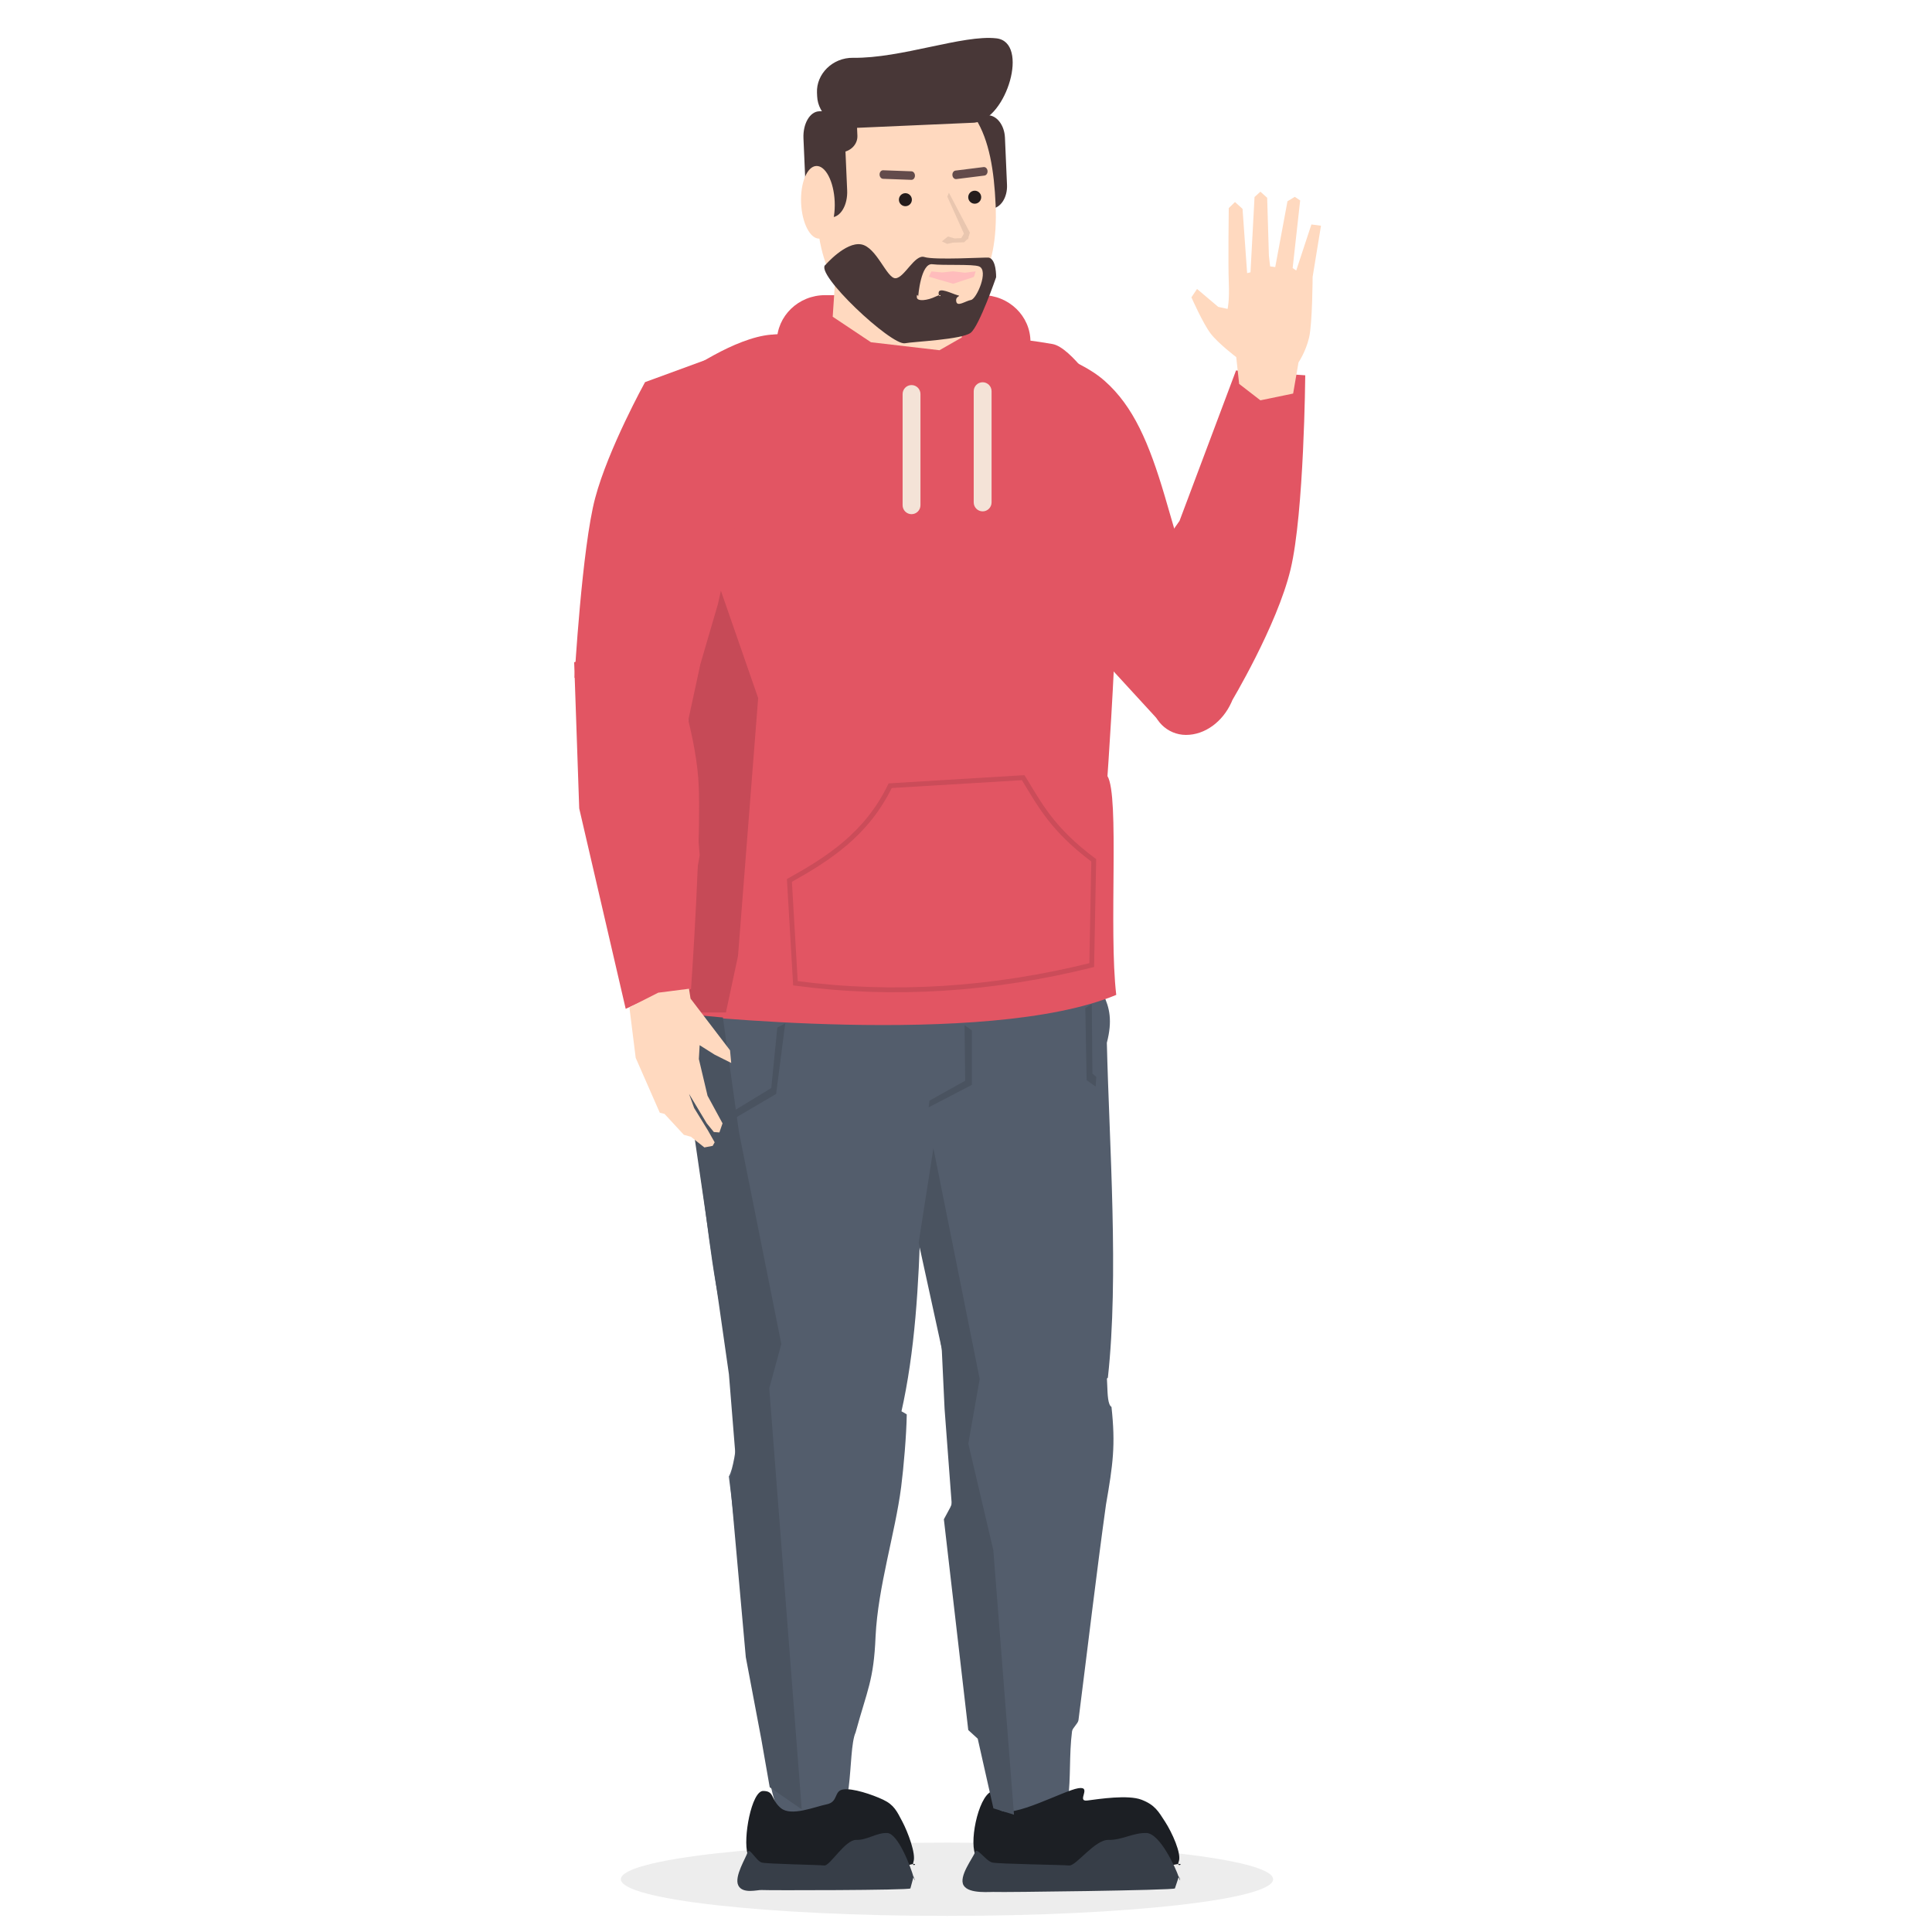
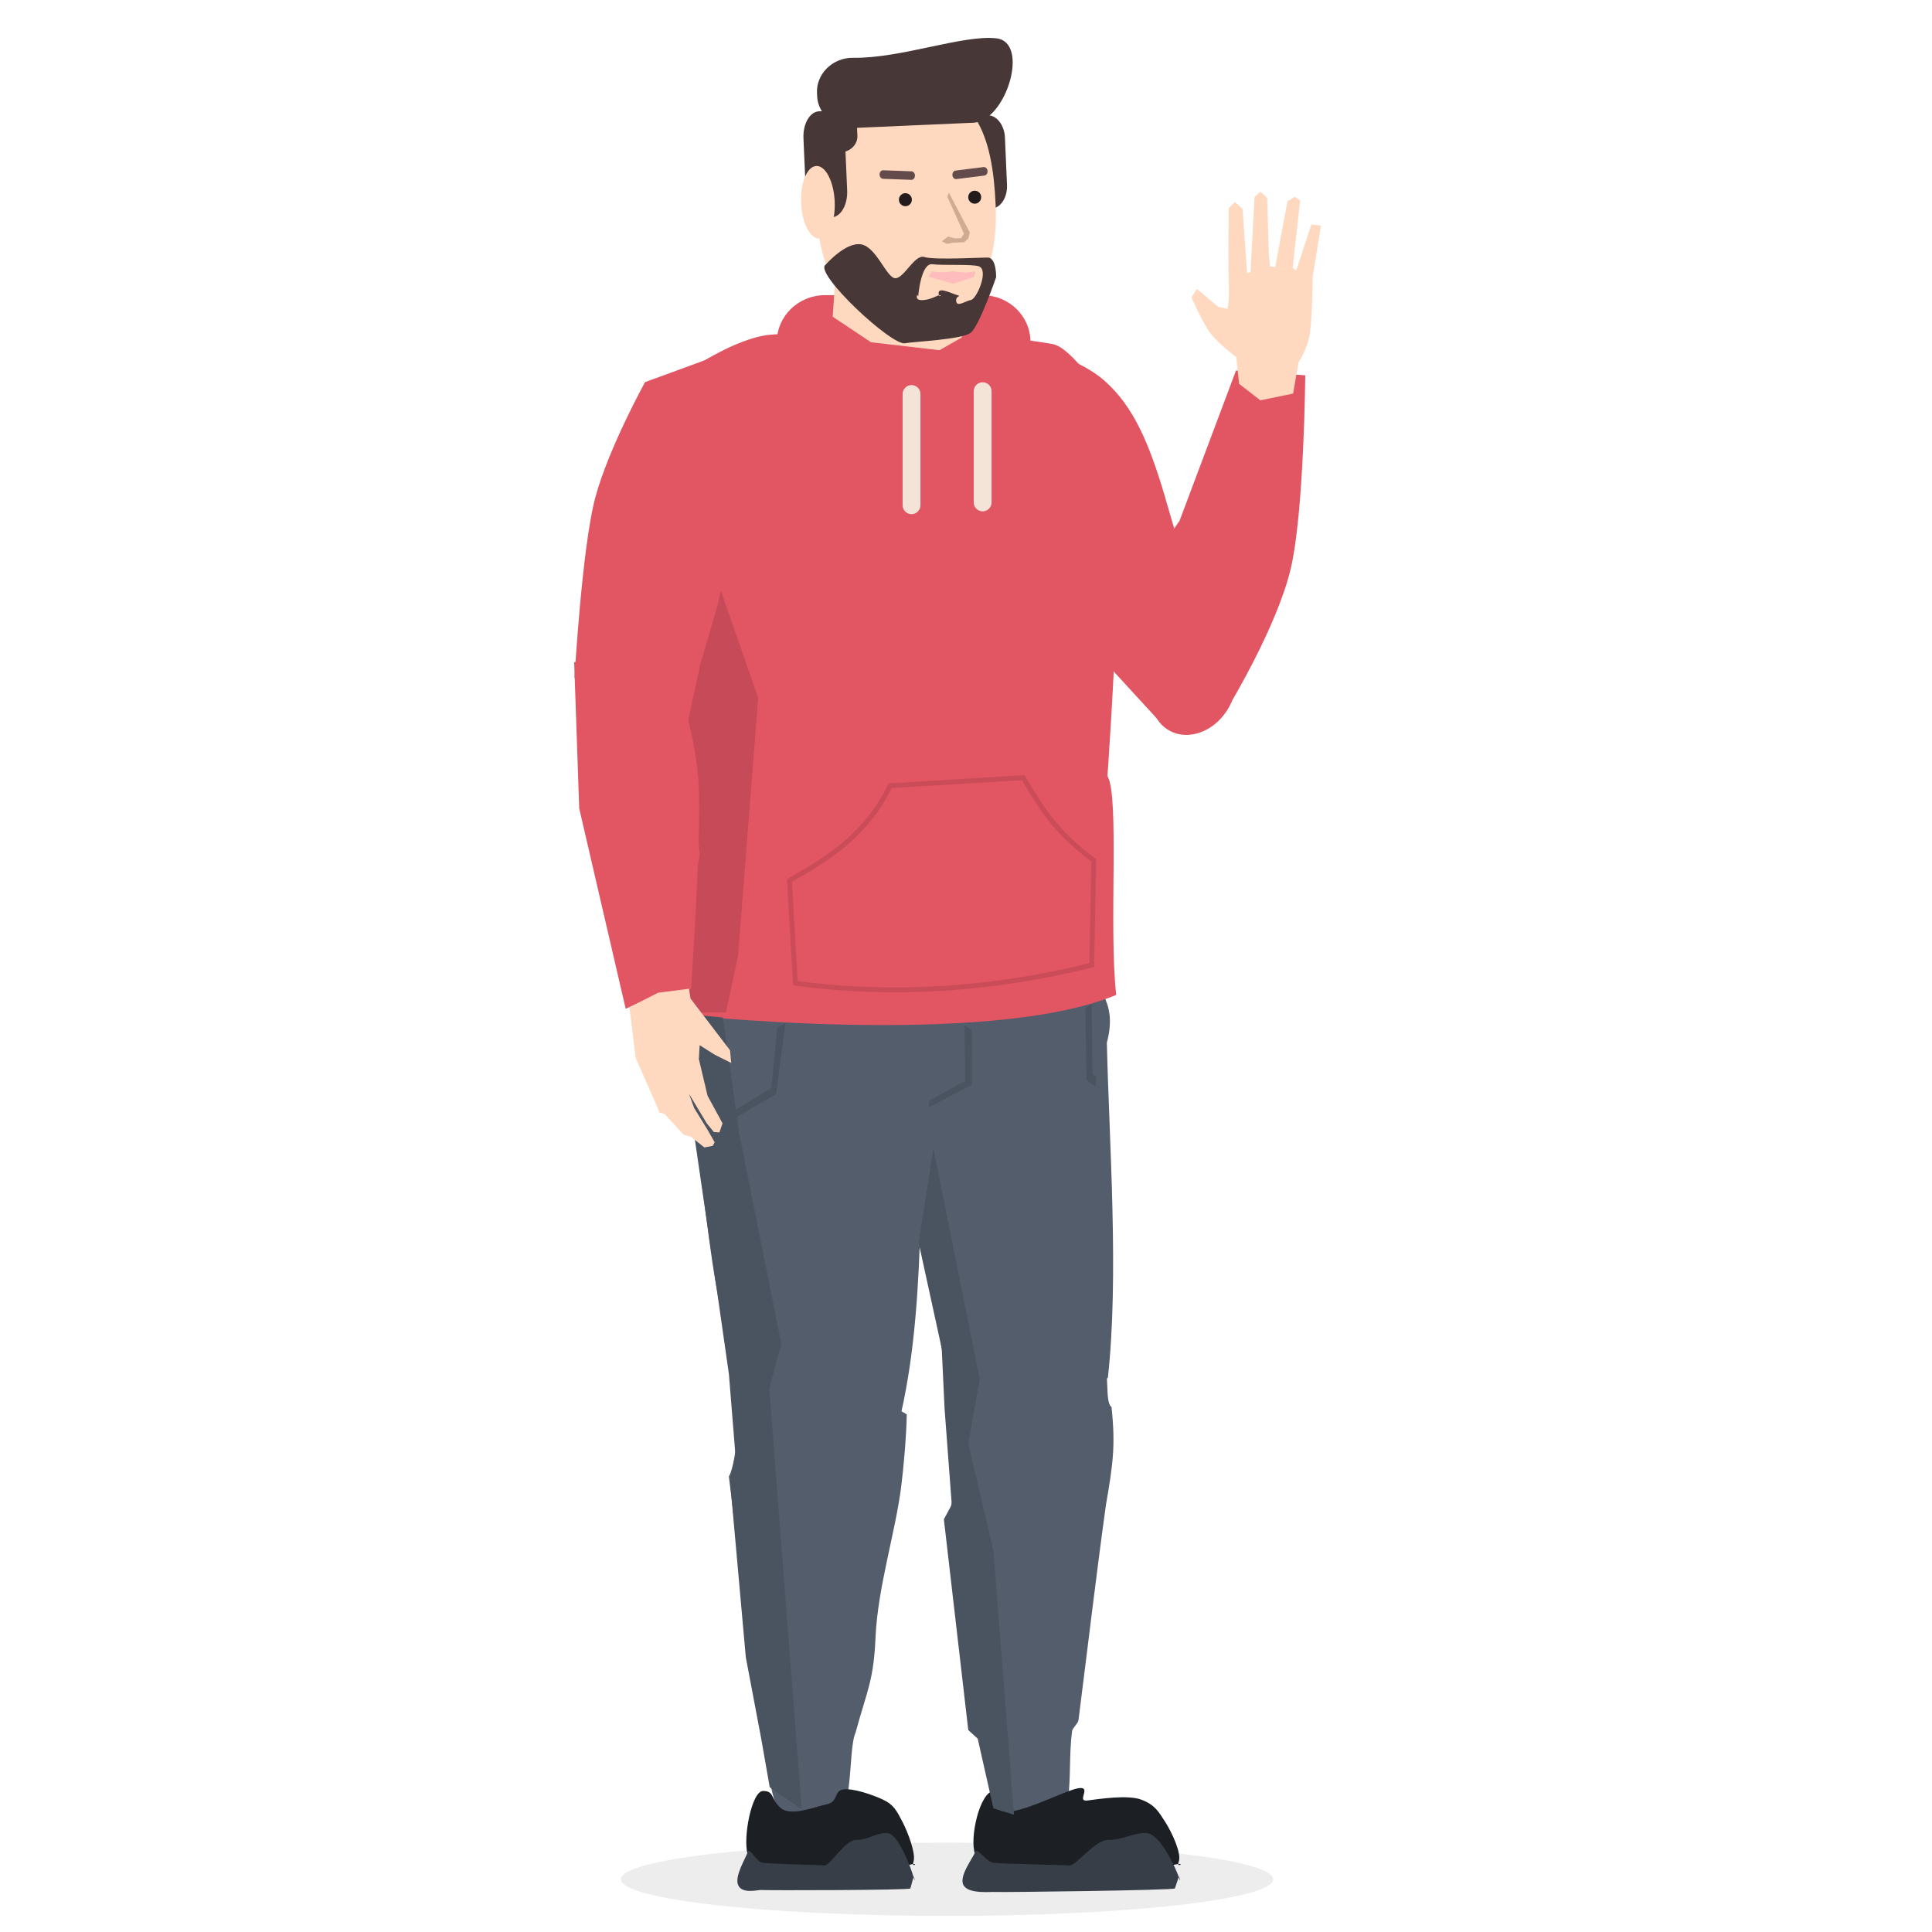
<svg xmlns="http://www.w3.org/2000/svg" xmlns:xlink="http://www.w3.org/1999/xlink" width="400" height="400" viewBox="0 0 105.833 105.833" version="1.1" id="svg523" xml:space="preserve">
  <defs id="defs520" />
  <g id="layer1">
    <g id="g4098" transform="matrix(0.9082107,0,0,0.9119603,12.59048,26.55731)" style="stroke-width:1.099">
      <rect style="fill:#e25563;fill-opacity:1;stroke:none;stroke-width:0.11;stroke-linecap:round" id="rect515" width="15.294" height="5.601" x="-48.289" y="-11.392" ry="2.8" rx="2.908" transform="scale(-1,1)" />
      <rect style="fill:#e25563;fill-opacity:1;stroke:none;stroke-width:0.11;stroke-linecap:round" id="rect2120" width="18.741" height="5.601" x="-50.012" y="-8.217" ry="2.8" rx="3.563" transform="scale(-1,1)" />
      <ellipse style="mix-blend-mode:normal;fill:#000000;fill-opacity:0.072;stroke-width:2.907;stroke-linecap:round" id="path7853" cx="43.255" cy="83.761" rx="19.671" ry="2.201" />
      <path id="path3942" style="fill:#535d6c;fill-opacity:1;stroke-width:0.581;stroke-linecap:round" d="m 34.584,54.487 c -1,-0.169 -2.02,-0.137 -3.031,0.2 -0.955,0.374 -0.906,3.951 -1.456,4.881 0.907,6.919 0.609,9.152 2.081,15.948 0.114,0.806 0.55,4.019 1.124,4.393 0.74,0.482 1.887,-0.098 2.695,0.055 1.75,0.873 1.221,-3.873 1.746,-5.022 0.704,-2.566 1.094,-3.114 1.204,-5.764 0.146,-2.998 1.184,-6.198 1.544,-8.984 0.146,-1.131 0.322,-3.141 0.337,-4.357 -1.407,-0.922 -4.579,-1.069 -6.245,-1.351 z" />
      <path style="fill:#535d6c;fill-opacity:1;stroke-width:0.581;stroke-linecap:round" d="m 53.176,55.387 c 0.254,2.293 0.088,3.466 -0.331,5.867 -0.564,4.043 -1.106,8.613 -1.659,12.947 -0.027,0.211 -0.362,0.466 -0.389,0.675 -0.184,1.435 -0.062,2.796 -0.249,4.143 -1.169,1.065 -2.338,2.129 -3.507,3.194 -0.717,-2.112 -1.345,-4.638 -1.852,-6.81 -0.163,-0.7 -0.511,-0.97 -0.588,-1.691 L 43.242,62.207 c 0.708,-2.09 0.739,-4.221 1.505,-6.286 1.135,-1.935 6.005,-4.232 7.895,-3.135 0.46,0.2 0.102,2.347 0.534,2.601 z" id="path16645" />
      <g id="use2717" transform="matrix(-1,0,0,1,125.2826,-0.05468271)" style="stroke-width:1.099">
        <path style="fill:#1c1f24;fill-opacity:1;stroke:none;stroke-width:0.11;stroke-linecap:round" d="m 68.051,82.758 c -0.192,-0.469 0.413,-1.768 0.819,-2.394 0.406,-0.626 0.614,-1.014 1.425,-1.326 0.811,-0.312 2.57,-0.044 3.266,0.047 0.696,0.091 -0.319,-0.879 0.556,-0.736 0.875,0.143 3.957,1.835 4.724,1.31 0.767,-0.525 -0.515,-1.147 0.344,-1.148 0.859,-0.001 1.506,2.86 1.148,3.788 -0.358,0.928 -0.772,0.77 -1.722,1.033 -0.949,0.263 -2.218,0.047 -3.903,0 -1.684,-0.047 -5.116,-0.057 -6.198,-0.344 -1.083,-0.288 -0.267,0.24 -0.459,-0.23 z" id="path2719" />
        <path style="fill:#373e48;fill-opacity:1;stroke:none;stroke-width:0.11;stroke-linecap:round" d="m 68.051,83.677 c 0.171,-0.52 1.129,-2.621 1.951,-2.64 0.823,-0.019 1.467,0.434 2.29,0.414 0.823,-0.019 1.95,1.577 2.366,1.537 0.416,-0.04 4.229,-0.089 4.631,-0.177 0.401,-0.088 0.935,-0.961 1.044,-0.627 0.11,0.334 1.014,1.463 0.691,2.001 -0.323,0.538 -1.653,0.369 -1.937,0.394 -0.284,0.025 -10.768,-0.099 -10.806,-0.214 -0.038,-0.115 -0.191,-0.574 -0.23,-0.689 -0.038,-0.115 -0.171,0.52 0,-3e-6 z" id="path2721" />
      </g>
      <g id="g2729" transform="matrix(-0.8146018,0,0,1,96.66975,-0.05468271)" style="stroke-width:1.217">
        <path style="fill:#1c1f24;fill-opacity:1;stroke:none;stroke-width:0.122;stroke-linecap:round" d="m 68.051,82.758 c -0.192,-0.469 0.413,-1.768 0.819,-2.394 0.406,-0.626 0.614,-1.014 1.425,-1.326 0.811,-0.312 2.273,-0.708 2.969,-0.617 0.696,0.091 0.339,0.751 1.215,0.894 0.875,0.143 2.632,0.748 3.398,0.224 0.767,-0.525 0.448,-1.026 1.308,-1.027 0.859,-0.001 1.506,2.86 1.148,3.788 -0.358,0.928 -0.772,0.77 -1.722,1.033 -0.949,0.263 -2.218,0.047 -3.903,0 -1.684,-0.047 -5.116,-0.057 -6.198,-0.344 -1.083,-0.288 -0.267,0.24 -0.459,-0.23 z" id="path2725" />
        <path style="fill:#373e48;fill-opacity:1;stroke:none;stroke-width:0.122;stroke-linecap:round" d="m 68.051,83.677 c 0.171,-0.52 1.129,-2.621 1.951,-2.64 0.823,-0.019 1.467,0.434 2.29,0.414 0.823,-0.019 1.95,1.577 2.366,1.537 0.416,-0.04 4.229,-0.089 4.631,-0.177 0.401,-0.088 0.935,-0.961 1.044,-0.627 0.11,0.334 1.014,1.463 0.691,2.001 -0.323,0.538 -1.457,0.252 -1.741,0.277 -0.284,0.025 -10.964,0.018 -11.002,-0.097 -0.038,-0.115 -0.191,-0.574 -0.23,-0.689 -0.038,-0.115 -0.171,0.52 0,-3e-6 z" id="path2727" />
      </g>
      <path style="fill:#535d6c;fill-opacity:1;stroke-width:0.581;stroke-linecap:round" d="m 51.363,27.89 c 0.796,2.455 2.23,2.977 1.534,5.626 0.145,6.104 0.736,14.013 0.062,20.117 -1.563,1.252 -7.016,1.439 -8.579,2.691 -1.542,-2.934 -1.356,-4.705 -2.022,-7.875 l -3.35,-12.259 c 0.837,-2.32 1.54,-4.676 2.461,-6.974 1.449,-2.19 5.229,-2.976 7.967,-1.956 0.661,0.176 1.301,0.394 1.927,0.63 z" id="path1109" />
      <path id="path1111" style="fill:#535d6c;fill-opacity:1;stroke-width:0.581;stroke-linecap:round" d="m 34.05,26.849 c 1.514,-0.202 3.076,-0.186 4.648,0.161 1.491,0.388 2.578,4.173 3.495,5.173 -0.816,7.529 -0.017,16.172 -1.707,23.577 -0.247,2.007 -4.327,-1.547 -6.499,-1.226 -2.602,0.98 -2.369,-0.217 -3.266,-1.454 -1.287,-2.773 -1.744,-7.326 -2.131,-10.2 -0.661,-4.572 -1.096,-9.149 -1.526,-13.724 2.074,-1.028 4.462,-1.97 6.985,-2.307 z" />
      <path style="fill:#e25563;fill-opacity:1;stroke-width:0.581;stroke-linecap:round" d="m 52.934,17.494 c 0,0 1.605,-22.062 -0.132,-22.834 -0.293,-0.13 -2.022,-2.911 -3.184,-3.116 -4.069,-0.719 -11.528,-1.017 -16.969,-0.564 -2.21,0.184 -5.11,2.234 -5.527,2.512 -1.736,1.158 0.91,21.272 1.296,23.78 0.386,2.508 -1.682,14.509 -1.682,14.509 0,0 18.918,2.105 26.728,-1.142 -0.462,-3.927 0.208,-11.945 -0.531,-13.145 z" id="path4167" />
      <path style="fill:#c64a57;fill-opacity:1;stroke:none;stroke-width:0.291;stroke-linecap:round;stroke-dasharray:none" d="m 27.854,1.307 4.012,11.501 -1.216,15.497 -0.729,3.39 H 26.638 L 28.34,22.251 27.003,6.876 Z" id="path49464" />
      <g id="g42641" transform="matrix(0.9858139,-0.1713862,0.1349773,0.9909241,0.8304919,8.865888)">
        <path style="opacity:1;fill:#e25563;fill-opacity:1;stroke-width:2.907;stroke-linecap:round" d="m 49.184,-8.84 c 0,0 2.831,1.067 4.329,2.86 1.499,1.793 2.138,4.117 2.645,7.413 0.507,3.296 1.826,12.545 1.826,12.545 l -3.778,1.033 -3.324,-4.885 -1.853,-12.594 z" id="path39693" />
        <g id="g41909" transform="matrix(-0.9529977,-0.3301096,0.3340313,-0.9336151,106.6925,41.31137)">
          <path style="opacity:1;fill:#e25563;fill-opacity:1;stroke-width:2.907;stroke-linecap:round" d="m 54.051,9.759 c 0,0 -1.795,4.981 -1.908,8.458 -0.113,3.476 1.5,11.617 1.5,11.617 l 4.16,-0.397 1.512,-9.451 2.188,-4.925 -4.827,-6.531 z" id="path40451" />
          <path style="fill:#ffd9bf;fill-opacity:1;stroke:none;stroke-width:0.291;stroke-linecap:round;stroke-dasharray:none;stroke-opacity:1" d="m 57.455,28.673 0.499,1.554 c 0,0 1.22,0.621 1.799,1.136 0.58,0.515 1.587,1.956 1.587,1.956 l -0.232,0.55 -1.473,-0.85 -0.579,-0.028 c 0,0 -0.024,0.471 0.249,1.566 0.273,1.095 0.912,4.405 0.912,4.405 l -0.295,0.42 -0.531,-0.329 -1.057,-3.755 -0.189,0.084 0.68,4.489 -0.282,0.373 -0.476,-0.293 -0.812,-3.415 -0.201,-0.612 -0.311,0.011 0.078,4.011 -0.38,0.334 -0.362,-0.16 -0.38,-4.071 -0.242,-0.108 -0.337,2.87 -0.583,0.021 -0.13,-3.111 c 0,0 -0.555,-2.745 -0.531,-3.619 0.024,-0.874 0.324,-1.572 0.324,-1.572 l -0.062,-1.894 1.857,-0.724 z" id="path65258" />
        </g>
        <path id="path47162" style="opacity:1;fill:#e25563;stroke-width:0.291;stroke-linecap:round" transform="matrix(0.9853705,0.1704256,-0.135654,0.9907563,0,0)" d="m 59.902,4.209 c -0.529,1.131 -1.591,1.918 -2.739,1.918 -1.148,-3e-7 -2.078,-0.917 -2.078,-2.048 0,-1.131 0.93,-2.048 2.078,-2.048 1.148,-2e-7 3.219,1.151 2.739,2.178 z" />
      </g>
      <path style="opacity:1;fill:#ffd9bf;fill-opacity:1;stroke-width:2.907;stroke-linecap:round" d="m 36.554,-12.967 -0.192,2.872 2.307,1.532 4.133,0.479 1.346,-0.766 -0.096,-2.585 z" id="path42736" />
      <g id="g409" transform="rotate(-2.503569,-727.7302,934.8437)" style="stroke-width:1.099">
        <rect style="fill:#483737;fill-opacity:1;stroke-width:0.581;stroke-linecap:round" id="rect5342" width="2.497" height="5.617" x="85.261" y="12.499" rx="1.01" ry="1.388" />
        <path id="path4221" style="fill:#ffd9bf;stroke-width:0.581;stroke-linecap:round;fill-opacity:1" d="m 87.02,17.891 c 0,4.058 -1.532,6.775 -5.402,6.775 -3.673,0 -5.402,-2.717 -5.402,-6.775 0,-4.058 1.04,-7.245 5.402,-7.347 4.56,-0.107 5.402,3.29 5.402,7.347 z" />
        <path id="rect647" style="fill:#483737;stroke-width:0.581;stroke-linecap:round" d="M 78.822,8.698 C 81.717,8.866 85.509,7.588 87.505,7.908 89.501,8.228 87.907,12.795 85.956,12.911 h -7.133 c -1.259,0 -2.273,-0.891 -2.273,-1.998 v -0.217 c 0,-1.107 1.016,-2.071 2.273,-1.998 z" />
        <rect style="fill:#483737;fill-opacity:1;stroke-width:0.581;stroke-linecap:round" id="rect5214" width="2.497" height="6.397" x="75.615" y="11.819" rx="1.01" ry="1.581" />
        <rect style="fill:#ffd9bf;fill-opacity:1;stroke-width:0.581;stroke-linecap:round" id="rect5345" width="2.028" height="4.369" x="75.303" y="15.093" rx="2.481" ry="3.92" />
        <circle style="fill:#241c1c;fill-opacity:1;stroke-width:0.581;stroke-linecap:round" id="path5520" cx="81.596" cy="17.351" r="0.391" />
        <path style="fill:#483737;fill-opacity:1;stroke-width:0.581;stroke-linecap:round" d="m 76.617,21.045 c 0,0 1.263,-1.33 2.194,-1.13 0.931,0.199 1.455,2.124 1.987,2.124 0.532,0 1.221,-1.411 1.795,-1.197 0.598,0.223 3.735,0.172 3.868,0.203 0.472,0.109 0.399,1.197 0.399,1.197 0,0 -1.134,2.859 -1.666,3.258 -0.532,0.399 -3.495,0.388 -3.996,0.465 -0.827,0.127 -5.342,-4.481 -4.582,-4.921 z" id="path7933" />
        <rect style="fill:#634b4b;fill-opacity:1;stroke-width:0.582;stroke-linecap:round" id="rect14429" width="2.135" height="0.513" x="83.504" y="22.479" rx="0.213" ry="0.257" transform="matrix(0.9967841,-0.0801342,0.05533343,0.9984679,0,0)" />
        <path style="fill:#ffd9bf;fill-opacity:1;stroke-width:0.581;stroke-linecap:round" d="m 82.115,23.18 c 0,0 0.244,-2.005 0.938,-1.885 0.654,0.113 2.423,0.087 2.804,0.252 0.602,0.26 -0.229,1.949 -0.57,1.994 -0.341,0.045 -0.853,0.406 -0.895,0.045 -0.043,-0.361 0.384,-0.28 0.085,-0.37 -0.298,-0.09 -1.125,-0.574 -1.125,-0.168 0,0.406 0.341,-0.036 -0.171,0.189 -0.512,0.226 -1.151,0.271 -1.151,0 0,-0.271 0.085,-0.057 0.085,-0.057 z" id="path14435" />
        <path style="opacity:1;fill:#ffbcbc;fill-opacity:1;stroke:none;stroke-width:0.291;stroke-linecap:round;stroke-dasharray:none" d="m 85.643,21.837 -0.122,0.33 -1.265,0.355 -1.449,-0.488 0.17,-0.311 0.646,0.091 0.653,-0.039 0.721,0.114 z" id="path17981" />
-         <path id="path24683" style="fill:#e9c6af;fill-opacity:1;stroke:none;stroke-width:0.291;stroke-linecap:round;stroke-dasharray:none" d="m 84.235,17.046 1.16,2.448 -0.106,0.311 0.029,2.55e-4 -0.041,0.036 -0.018,0.051 -0.039,-0.003 -0.198,0.171 -0.695,-0.007 -0.33,0.061 -0.31,-0.166 0.377,-0.277 0.399,0.133 0.396,2.54e-4 0.177,-0.261 -0.906,-2.263 z" />
+         <path id="path24683" style="fill:#cfab93;fill-opacity:1;stroke:none;stroke-width:0.291;stroke-linecap:round;stroke-dasharray:none" d="m 84.235,17.046 1.16,2.448 -0.106,0.311 0.029,2.55e-4 -0.041,0.036 -0.018,0.051 -0.039,-0.003 -0.198,0.171 -0.695,-0.007 -0.33,0.061 -0.31,-0.166 0.377,-0.277 0.399,0.133 0.396,2.54e-4 0.177,-0.261 -0.906,-2.263 z" />
        <use x="0" y="0" xlink:href="#rect14429" id="use35559" transform="matrix(-1,0,0,1,166.7285,-0.07252989)" style="stroke-width:1.099" />
        <rect style="opacity:1;fill:#483737;fill-opacity:1;stroke:none;stroke-width:0.291;stroke-linecap:round;stroke-dasharray:none" id="rect42602" width="2.778" height="2.556" x="-78.872" y="11.784" transform="scale(-1,1)" rx="1.053" ry="0.955" />
        <circle style="fill:#241c1c;fill-opacity:1;stroke-width:0.581;stroke-linecap:round" id="circle1224" cx="85.78" cy="17.384" r="0.391" />
      </g>
      <rect style="fill:#f4e3d7;fill-opacity:1;stroke:none;stroke-width:0.11;stroke-linecap:round" id="rect2174" width="1.077" height="7.755" x="-45.944" y="-6.16" ry="0.539" transform="scale(-1,1)" />
      <rect style="fill:#f4e3d7;fill-opacity:1;stroke:none;stroke-width:0.11;stroke-linecap:round" id="rect2176" width="1.077" height="7.755" x="-41.655" y="-5.991" ry="0.539" transform="scale(-1,1)" />
      <path style="opacity:1;fill:#4a5360;fill-opacity:1;stroke:none;stroke-width:0.291;stroke-linecap:round;stroke-dasharray:none;stroke-opacity:1" d="m 29.738,31.997 0.973,6.901 2.553,12.712 -0.729,2.663 1.959,25.29 -1.931,-1.329 -0.509,-2.893 -0.934,-4.92 -0.956,-10.639 0.333,-1.48 -0.395,-4.876 -0.608,-4.237 -1.58,-10.775 -0.851,-6.659 z" id="path60295" />
      <g id="g42651" transform="matrix(-0.9942466,-0.1131942,-0.07606706,0.9971265,80.12077,5.715242)">
        <path style="opacity:1;fill:#e25563;fill-opacity:1;stroke-width:2.907;stroke-linecap:round" d="m 49.184,-8.84 6.639,3.26 c 0,0 1.904,4.217 2.47,7.26 0.567,3.043 0.421,10.873 0.421,10.873 L 51.821,15.346 51.208,10.891 50.427,7.185 49.03,-2.469 Z" id="path42643" />
        <g id="g42649" transform="matrix(0.9898898,0.1614294,-0.1631509,0.9836071,2.436766,-8.666198)">
          <path style="opacity:1;fill:#e25563;fill-opacity:1;stroke-width:2.907;stroke-linecap:round" d="m 52.889,11.456 c 0,0 -1.043,3.756 -1.002,6.877 0.04,3.122 1.543,12.571 1.543,12.571 l 1.93,0.165 2.111,0.822 1.749,-12.133 -0.463,-8.764 -3.242,-0.769 z" id="path42645" />
          <path style="opacity:1;fill:#ffd9bf;fill-opacity:1;stroke:none;stroke-width:1.163;stroke-linecap:round;stroke-dasharray:none" d="m 57.24,31.812 -0.115,3.043 -1.163,3.355 -0.279,0.085 -1.056,1.309 -0.418,0.139 -0.753,0.677 -0.508,-0.07 -0.138,-0.207 0.342,-0.729 0.715,-1.387 0.235,-0.866 -0.915,1.824 -0.383,0.541 -0.331,0.04 -0.238,-0.534 0.759,-1.698 0.331,-2.223 -0.12,-0.825 -0.854,0.611 -0.956,0.545 0.005,-0.76 2.108,-3.211 0.043,-0.595 1.876,0.145 z" id="path9254" />
        </g>
      </g>
      <path style="opacity:1;fill:none;fill-opacity:1;stroke:#cb4c59;stroke-width:0.291;stroke-linecap:round;stroke-dasharray:none;stroke-opacity:1" d="m 33.75,23.765 c 2.374,-1.32 4.662,-2.782 6.078,-5.69 l 8.023,-0.484 c 0.974,1.566 1.724,3.088 4.255,4.964 l -0.122,6.296 c -5.957,1.471 -11.914,1.878 -17.87,1.09 z" id="path56758" />
      <path style="opacity:1;fill:#4a5360;fill-opacity:1;stroke:none;stroke-width:0.291;stroke-linecap:round;stroke-dasharray:none;stroke-opacity:1" d="m 42.436,39.85 2.791,13.864 -0.686,3.878 1.509,6.403 1.246,15.888 -1.241,-0.381 -0.946,-4.184 -0.571,-0.52 -1.471,-12.66 0.476,-0.878 -0.433,-5.749 -0.172,-3.632 -1.392,-6.352 z" id="path59311" />
      <path style="opacity:1;fill:#4a5360;fill-opacity:1;stroke:none;stroke-width:0.291;stroke-linecap:round;stroke-dasharray:none;stroke-opacity:1" d="m 29.86,37.93 2.796,-1.695 0.365,-3.632 0.477,-0.252 -0.549,4.237 -3.21,1.879 z" id="path61879" />
      <path style="opacity:1;fill:#4a5360;fill-opacity:1;stroke:none;stroke-width:0.291;stroke-linecap:round;stroke-dasharray:none;stroke-opacity:1" d="m 44.756,32.773 v 3.27 l -2.606,1.352 0.045,-0.4 2.157,-1.2 -0.037,-3.337 z" id="path62805" />
      <path style="opacity:1;fill:#4a5360;fill-opacity:1;stroke:none;stroke-width:0.291;stroke-linecap:round;stroke-dasharray:none;stroke-opacity:1" d="m 51.599,31.424 0.078,4.336 0.544,0.387 0.039,-0.581 -0.233,-0.194 -0.039,-4.181 z" id="path64393" />
    </g>
  </g>
</svg>
